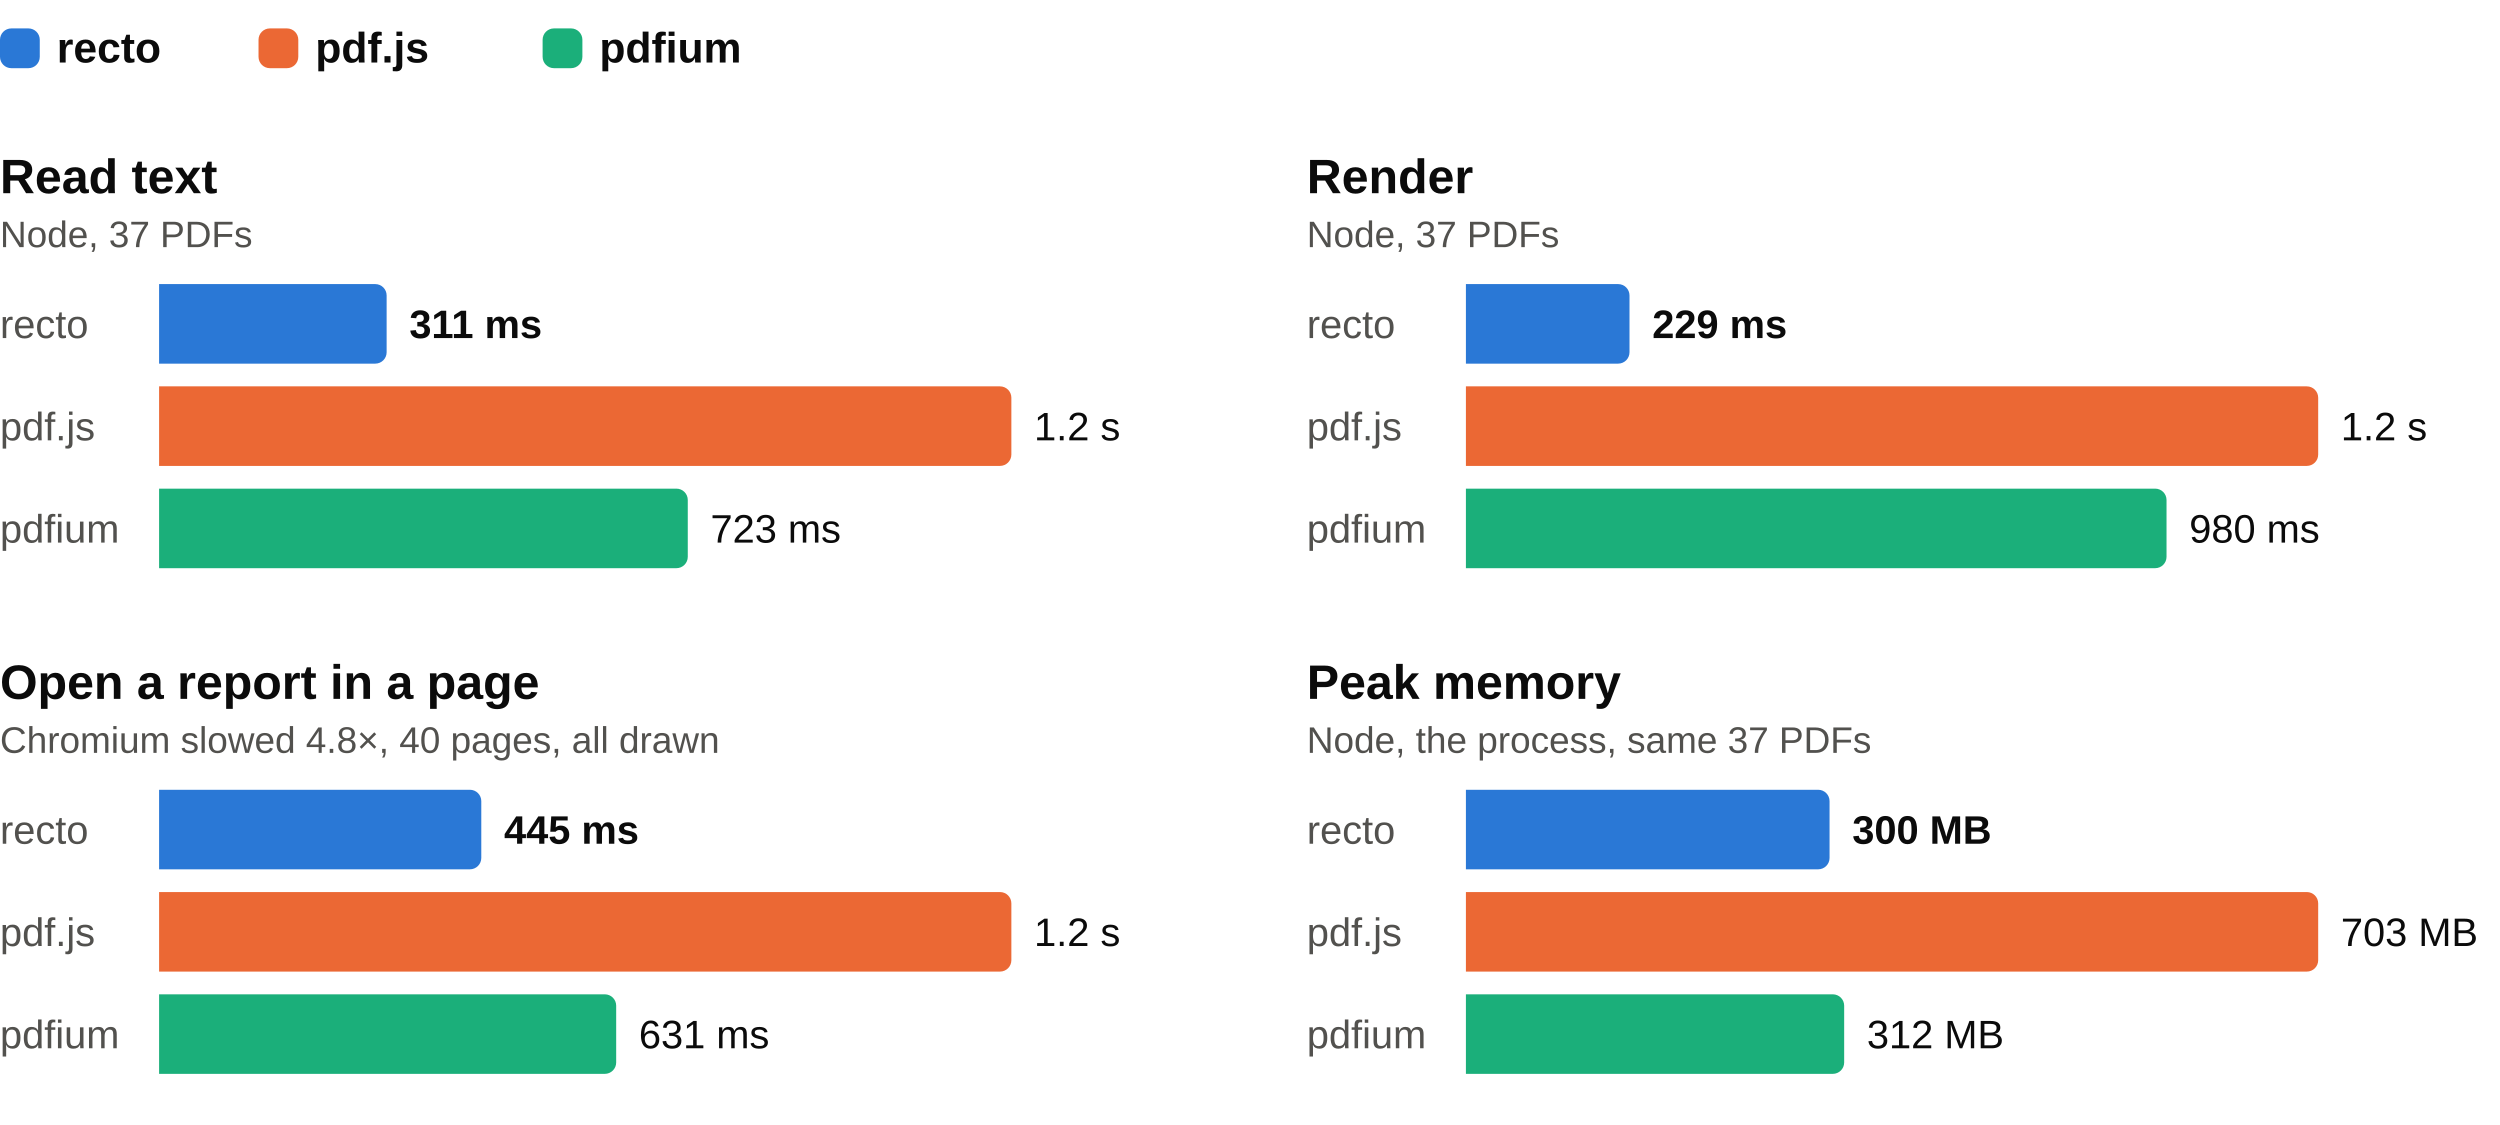
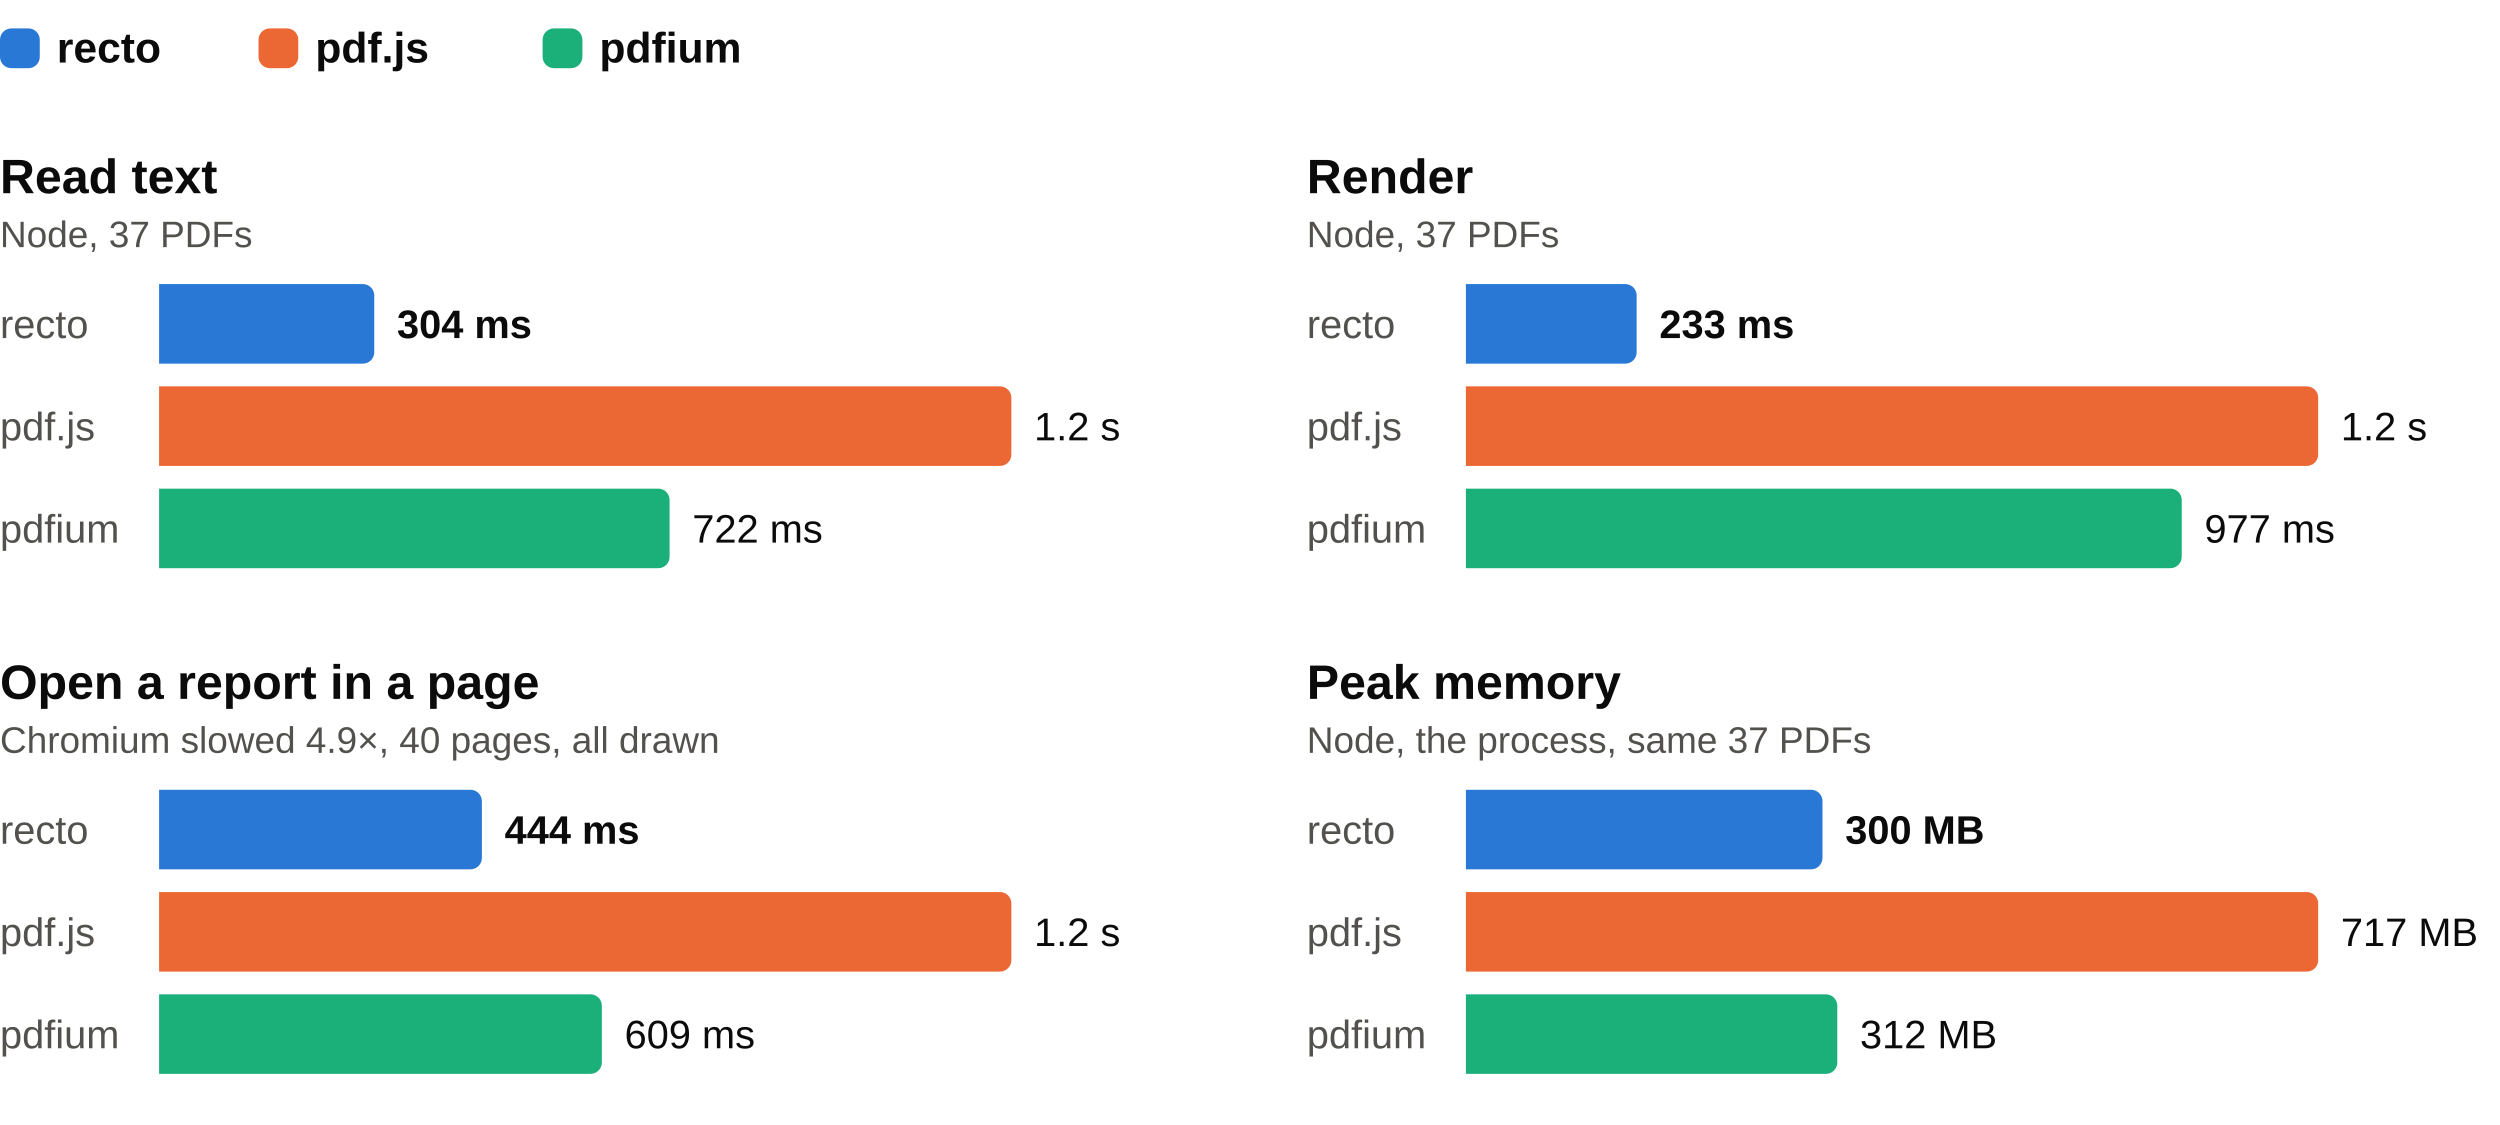
- <svg xmlns="http://www.w3.org/2000/svg" viewBox="0 0 880 396" width="880" height="396" role="img" aria-label="Benchmark medians: Read text: recto 311 ms, pdf.js 1.2 s, pdfium 723 ms; Render: recto 229 ms, pdf.js 1.2 s, pdfium 980 ms; Open a report in a page: recto 445 ms, pdf.js 1.2 s, pdfium 631 ms; Peak memory: recto 300 MB, pdf.js 703 MB, pdfium 312 MB">
+ <svg xmlns="http://www.w3.org/2000/svg" viewBox="0 0 880 396" width="880" height="396" role="img" aria-label="Benchmark medians: Read text: recto 304 ms, pdf.js 1.2 s, pdfium 722 ms; Render: recto 233 ms, pdf.js 1.2 s, pdfium 977 ms; Open a report in a page: recto 444 ms, pdf.js 1.2 s, pdfium 609 ms; Peak memory: recto 300 MB, pdf.js 717 MB, pdfium 312 MB">
  <style>text{font-family:-apple-system, BlinkMacSystemFont, "Segoe UI", "Helvetica Neue", Arial, sans-serif}.t{fill:#0b0b0b}.s{fill:#52514e}</style>
  <rect x="0" y="10" width="14" height="14" rx="4" fill="#2a78d6" />
  <text x="20" y="22" class="t" font-size="15" font-weight="600">recto</text>
  <rect x="91" y="10" width="14" height="14" rx="4" fill="#eb6834" />
  <text x="111" y="22" class="t" font-size="15" font-weight="600">pdf.js</text>
  <rect x="191" y="10" width="14" height="14" rx="4" fill="#1baf7a" />
  <text x="211" y="22" class="t" font-size="15" font-weight="600">pdfium</text>
  <text x="0" y="68" class="t" font-size="17" font-weight="650">Read text</text>
  <text x="0" y="87" class="s" font-size="13">Node, 37 PDFs</text>
  <text x="0" y="119" class="s" font-size="14">recto</text>
-   <path d="M56 100 h76.094 a4 4 0 0 1 4 4 v20 a4 4 0 0 1 -4 4 h-76.094 z" fill="#2a78d6" />
-   <text x="144.094" y="119" class="t" font-size="14" font-weight="650">311 ms</text>
+   <path d="M56 100 h71.74 a4 4 0 0 1 4 4 v20 a4 4 0 0 1 -4 4 h-71.74 z" fill="#2a78d6" />
+   <text x="139.74" y="119" class="t" font-size="14" font-weight="650">304 ms</text>
  <text x="0" y="155" class="s" font-size="14">pdf.js</text>
  <path d="M56 136 h296 a4 4 0 0 1 4 4 v20 a4 4 0 0 1 -4 4 h-296 z" fill="#eb6834" />
  <text x="364" y="155" class="t" font-size="14" font-weight="400">1.2 s</text>
  <text x="0" y="191" class="s" font-size="14">pdfium</text>
-   <path d="M56 172 h182.098 a4 4 0 0 1 4 4 v20 a4 4 0 0 1 -4 4 h-182.098 z" fill="#1baf7a" />
-   <text x="250.098" y="191" class="t" font-size="14" font-weight="400">723 ms</text>
+   <path d="M56 172 h175.696 a4 4 0 0 1 4 4 v20 a4 4 0 0 1 -4 4 h-175.696 z" fill="#1baf7a" />
+   <text x="243.696" y="191" class="t" font-size="14" font-weight="400">722 ms</text>
  <text x="460" y="68" class="t" font-size="17" font-weight="650">Render</text>
  <text x="460" y="87" class="s" font-size="13">Node, 37 PDFs</text>
  <text x="460" y="119" class="s" font-size="14">recto</text>
-   <path d="M516 100 h53.584 a4 4 0 0 1 4 4 v20 a4 4 0 0 1 -4 4 h-53.584 z" fill="#2a78d6" />
-   <text x="581.584" y="119" class="t" font-size="14" font-weight="650">229 ms</text>
+   <path d="M516 100 h56.103 a4 4 0 0 1 4 4 v20 a4 4 0 0 1 -4 4 h-56.103 z" fill="#2a78d6" />
+   <text x="584.103" y="119" class="t" font-size="14" font-weight="650">233 ms</text>
  <text x="460" y="155" class="s" font-size="14">pdf.js</text>
  <path d="M516 136 h296 a4 4 0 0 1 4 4 v20 a4 4 0 0 1 -4 4 h-296 z" fill="#eb6834" />
  <text x="824" y="155" class="t" font-size="14" font-weight="400">1.2 s</text>
  <text x="460" y="191" class="s" font-size="14">pdfium</text>
-   <path d="M516 172 h242.619 a4 4 0 0 1 4 4 v20 a4 4 0 0 1 -4 4 h-242.619 z" fill="#1baf7a" />
-   <text x="770.619" y="191" class="t" font-size="14" font-weight="400">980 ms</text>
+   <path d="M516 172 h247.969 a4 4 0 0 1 4 4 v20 a4 4 0 0 1 -4 4 h-247.969 z" fill="#1baf7a" />
+   <text x="775.969" y="191" class="t" font-size="14" font-weight="400">977 ms</text>
  <text x="0" y="246" class="t" font-size="17" font-weight="650">Open a report in a page</text>
-   <text x="0" y="265" class="s" font-size="13">Chromium slowed 4.8×, 40 pages, all drawn</text>
+   <text x="0" y="265" class="s" font-size="13">Chromium slowed 4.9×, 40 pages, all drawn</text>
  <text x="0" y="297" class="s" font-size="14">recto</text>
-   <path d="M56 278 h109.414 a4 4 0 0 1 4 4 v20 a4 4 0 0 1 -4 4 h-109.414 z" fill="#2a78d6" />
-   <text x="177.414" y="297" class="t" font-size="14" font-weight="650">445 ms</text>
+   <path d="M56 278 h109.623 a4 4 0 0 1 4 4 v20 a4 4 0 0 1 -4 4 h-109.623 z" fill="#2a78d6" />
+   <text x="177.623" y="297" class="t" font-size="14" font-weight="650">444 ms</text>
  <text x="0" y="333" class="s" font-size="14">pdf.js</text>
  <path d="M56 314 h296 a4 4 0 0 1 4 4 v20 a4 4 0 0 1 -4 4 h-296 z" fill="#eb6834" />
  <text x="364" y="333" class="t" font-size="14" font-weight="400">1.2 s</text>
  <text x="0" y="369" class="s" font-size="14">pdfium</text>
-   <path d="M56 350 h156.895 a4 4 0 0 1 4 4 v20 a4 4 0 0 1 -4 4 h-156.895 z" fill="#1baf7a" />
-   <text x="224.895" y="369" class="t" font-size="14" font-weight="400">631 ms</text>
+   <path d="M56 350 h151.847 a4 4 0 0 1 4 4 v20 a4 4 0 0 1 -4 4 h-151.847 z" fill="#1baf7a" />
+   <text x="219.847" y="369" class="t" font-size="14" font-weight="400">609 ms</text>
  <text x="460" y="246" class="t" font-size="17" font-weight="650">Peak memory</text>
  <text x="460" y="265" class="s" font-size="13">Node, the process, same 37 PDFs</text>
  <text x="460" y="297" class="s" font-size="14">recto</text>
-   <path d="M516 278 h124.003 a4 4 0 0 1 4 4 v20 a4 4 0 0 1 -4 4 h-124.003 z" fill="#2a78d6" />
-   <text x="652.003" y="297" class="t" font-size="14" font-weight="650">300 MB</text>
+   <path d="M516 278 h121.516 a4 4 0 0 1 4 4 v20 a4 4 0 0 1 -4 4 h-121.516 z" fill="#2a78d6" />
+   <text x="649.516" y="297" class="t" font-size="14" font-weight="650">300 MB</text>
  <text x="460" y="333" class="s" font-size="14">pdf.js</text>
  <path d="M516 314 h296 a4 4 0 0 1 4 4 v20 a4 4 0 0 1 -4 4 h-296 z" fill="#eb6834" />
-   <text x="824" y="333" class="t" font-size="14" font-weight="400">703 MB</text>
+   <text x="824" y="333" class="t" font-size="14" font-weight="400">717 MB</text>
  <text x="460" y="369" class="s" font-size="14">pdfium</text>
-   <path d="M516 350 h129.147 a4 4 0 0 1 4 4 v20 a4 4 0 0 1 -4 4 h-129.147 z" fill="#1baf7a" />
-   <text x="657.147" y="369" class="t" font-size="14" font-weight="400">312 MB</text>
+   <path d="M516 350 h126.719 a4 4 0 0 1 4 4 v20 a4 4 0 0 1 -4 4 h-126.719 z" fill="#1baf7a" />
+   <text x="654.719" y="369" class="t" font-size="14" font-weight="400">312 MB</text>
</svg>
